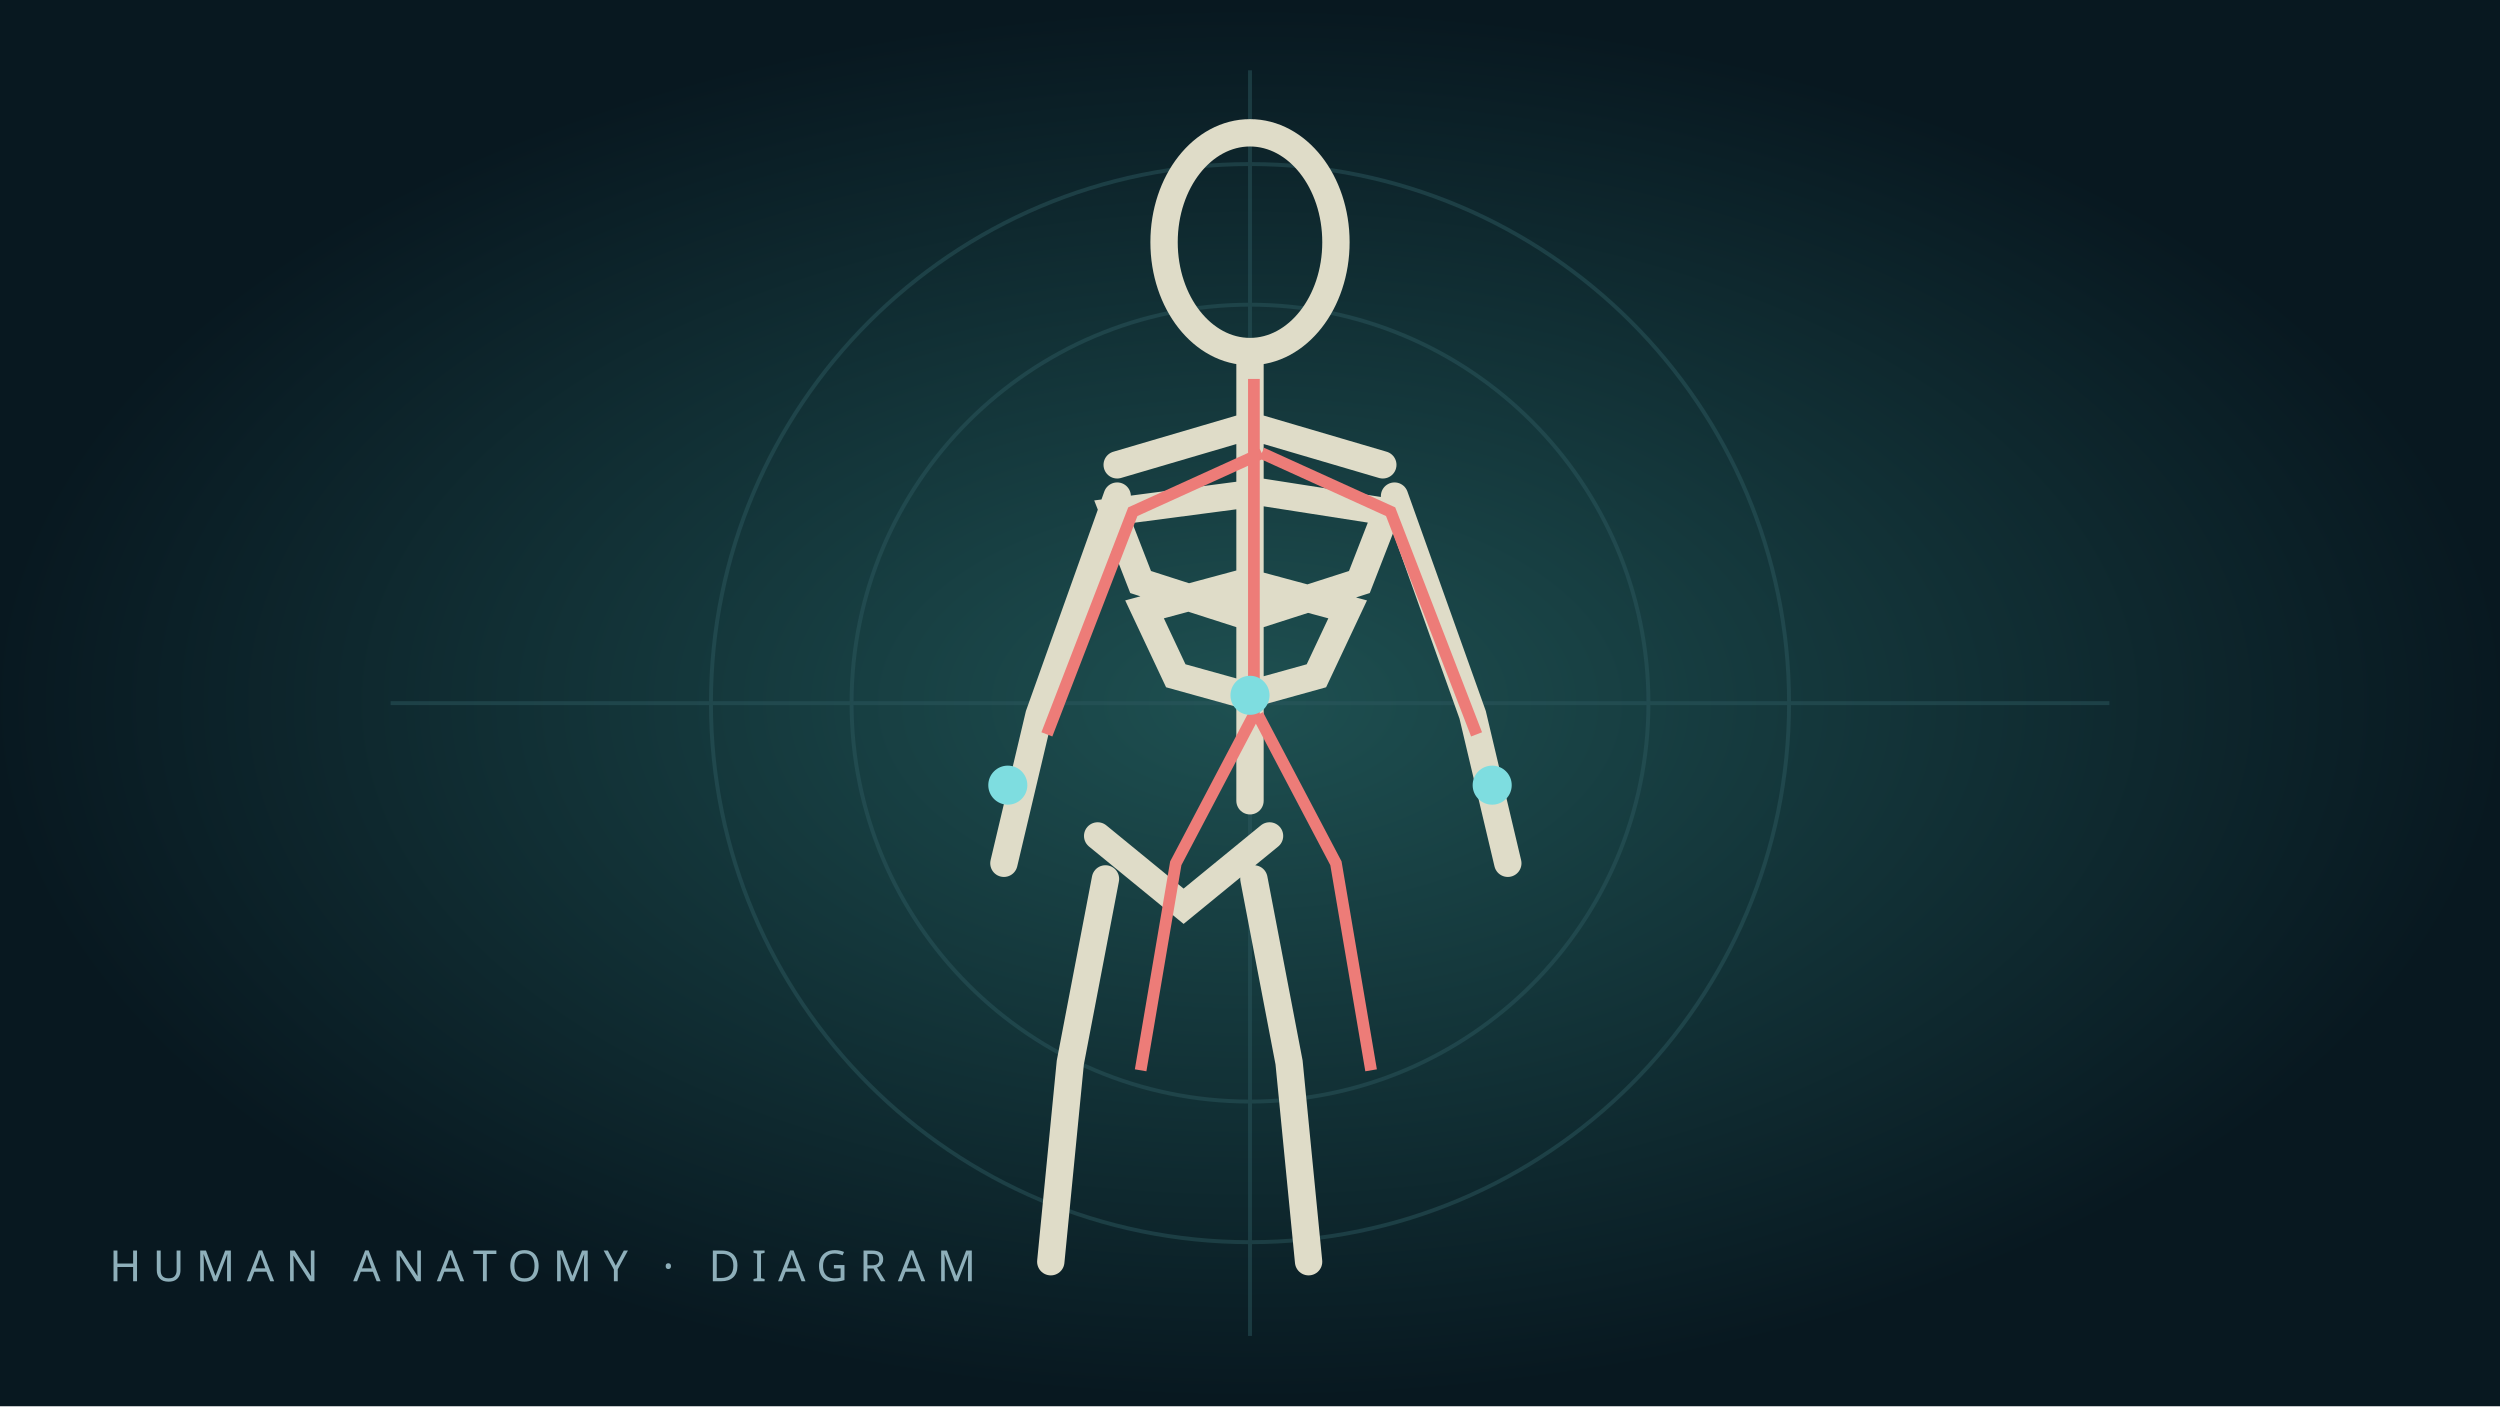
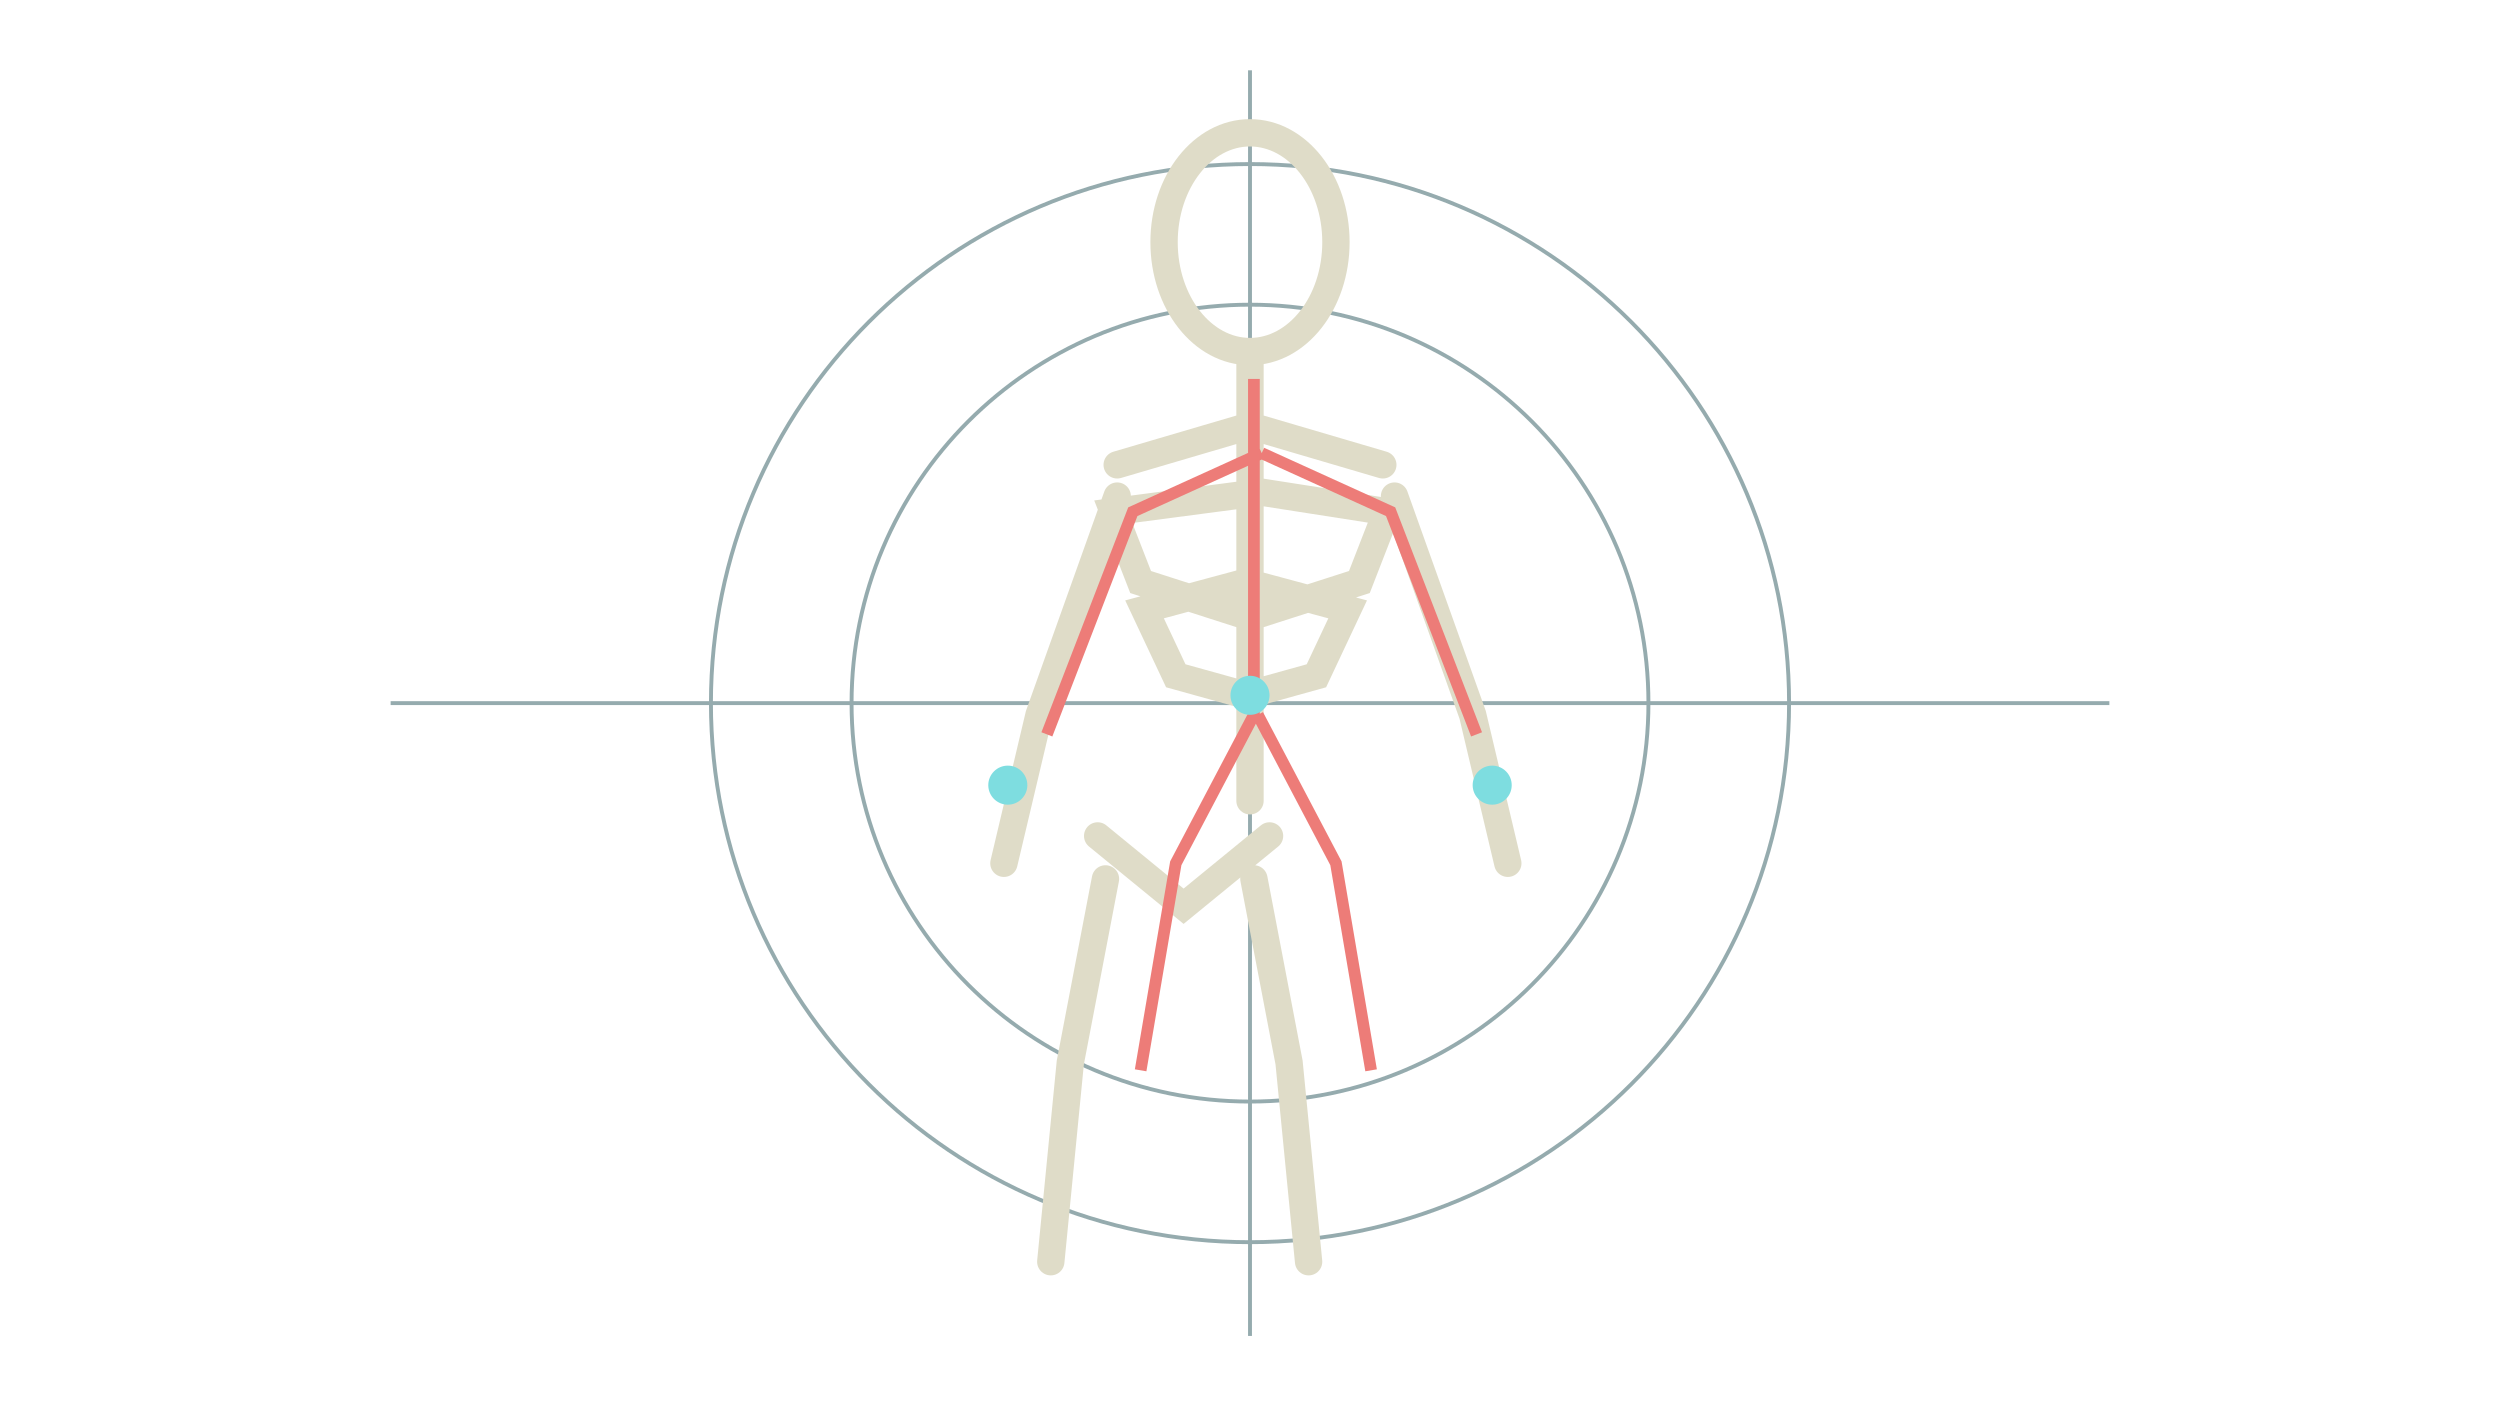
<svg xmlns="http://www.w3.org/2000/svg" viewBox="0 0 640 360">
-   <defs>
-     <radialGradient id="g">
-       <stop stop-color="#1e5051" />
-       <stop offset="1" stop-color="#081820" />
-     </radialGradient>
-   </defs>
-   <path fill="url(#g)" d="M0 0h640v360H0z" />
  <g fill="none" stroke="#2b575d" opacity=".5">
    <circle cx="320" cy="180" r="138" />
    <circle cx="320" cy="180" r="102" />
    <path d="M100 180h440M320 18v324" />
  </g>
  <g fill="none" stroke="#dfdcc8" stroke-width="7" stroke-linecap="round">
    <ellipse cx="320" cy="62" rx="22" ry="28" />
    <path d="M320 93v112m-34-86 34-10 34 10m-31 7-38 5 7 18 28 9 28-9 7-18-32-5m-4 23-26 7 8 17 18 5 18-5 8-17-26-7m-33-22-20 56-9 38m100-94 20 56 9 38m-105-7 22 18 22-18m-42 11-9 47-5 51m52-98 9 47 5 51" />
  </g>
  <path d="M321 97v86l-20 38-9 53m30-91 20 38 9 53m-28-158-33 15-22 57m55-72 33 15 22 57" fill="none" stroke="#ed7c78" stroke-width="3" />
  <g fill="#7edde0">
    <circle cx="258" cy="201" r="5" />
    <circle cx="382" cy="201" r="5" />
    <circle cx="320" cy="178" r="5" />
  </g>
-   <text x="28" y="328" fill="#8eafba" font-family="sans-serif" font-size="11" letter-spacing="3">HUMAN ANATOMY · DIAGRAM</text>
</svg>
